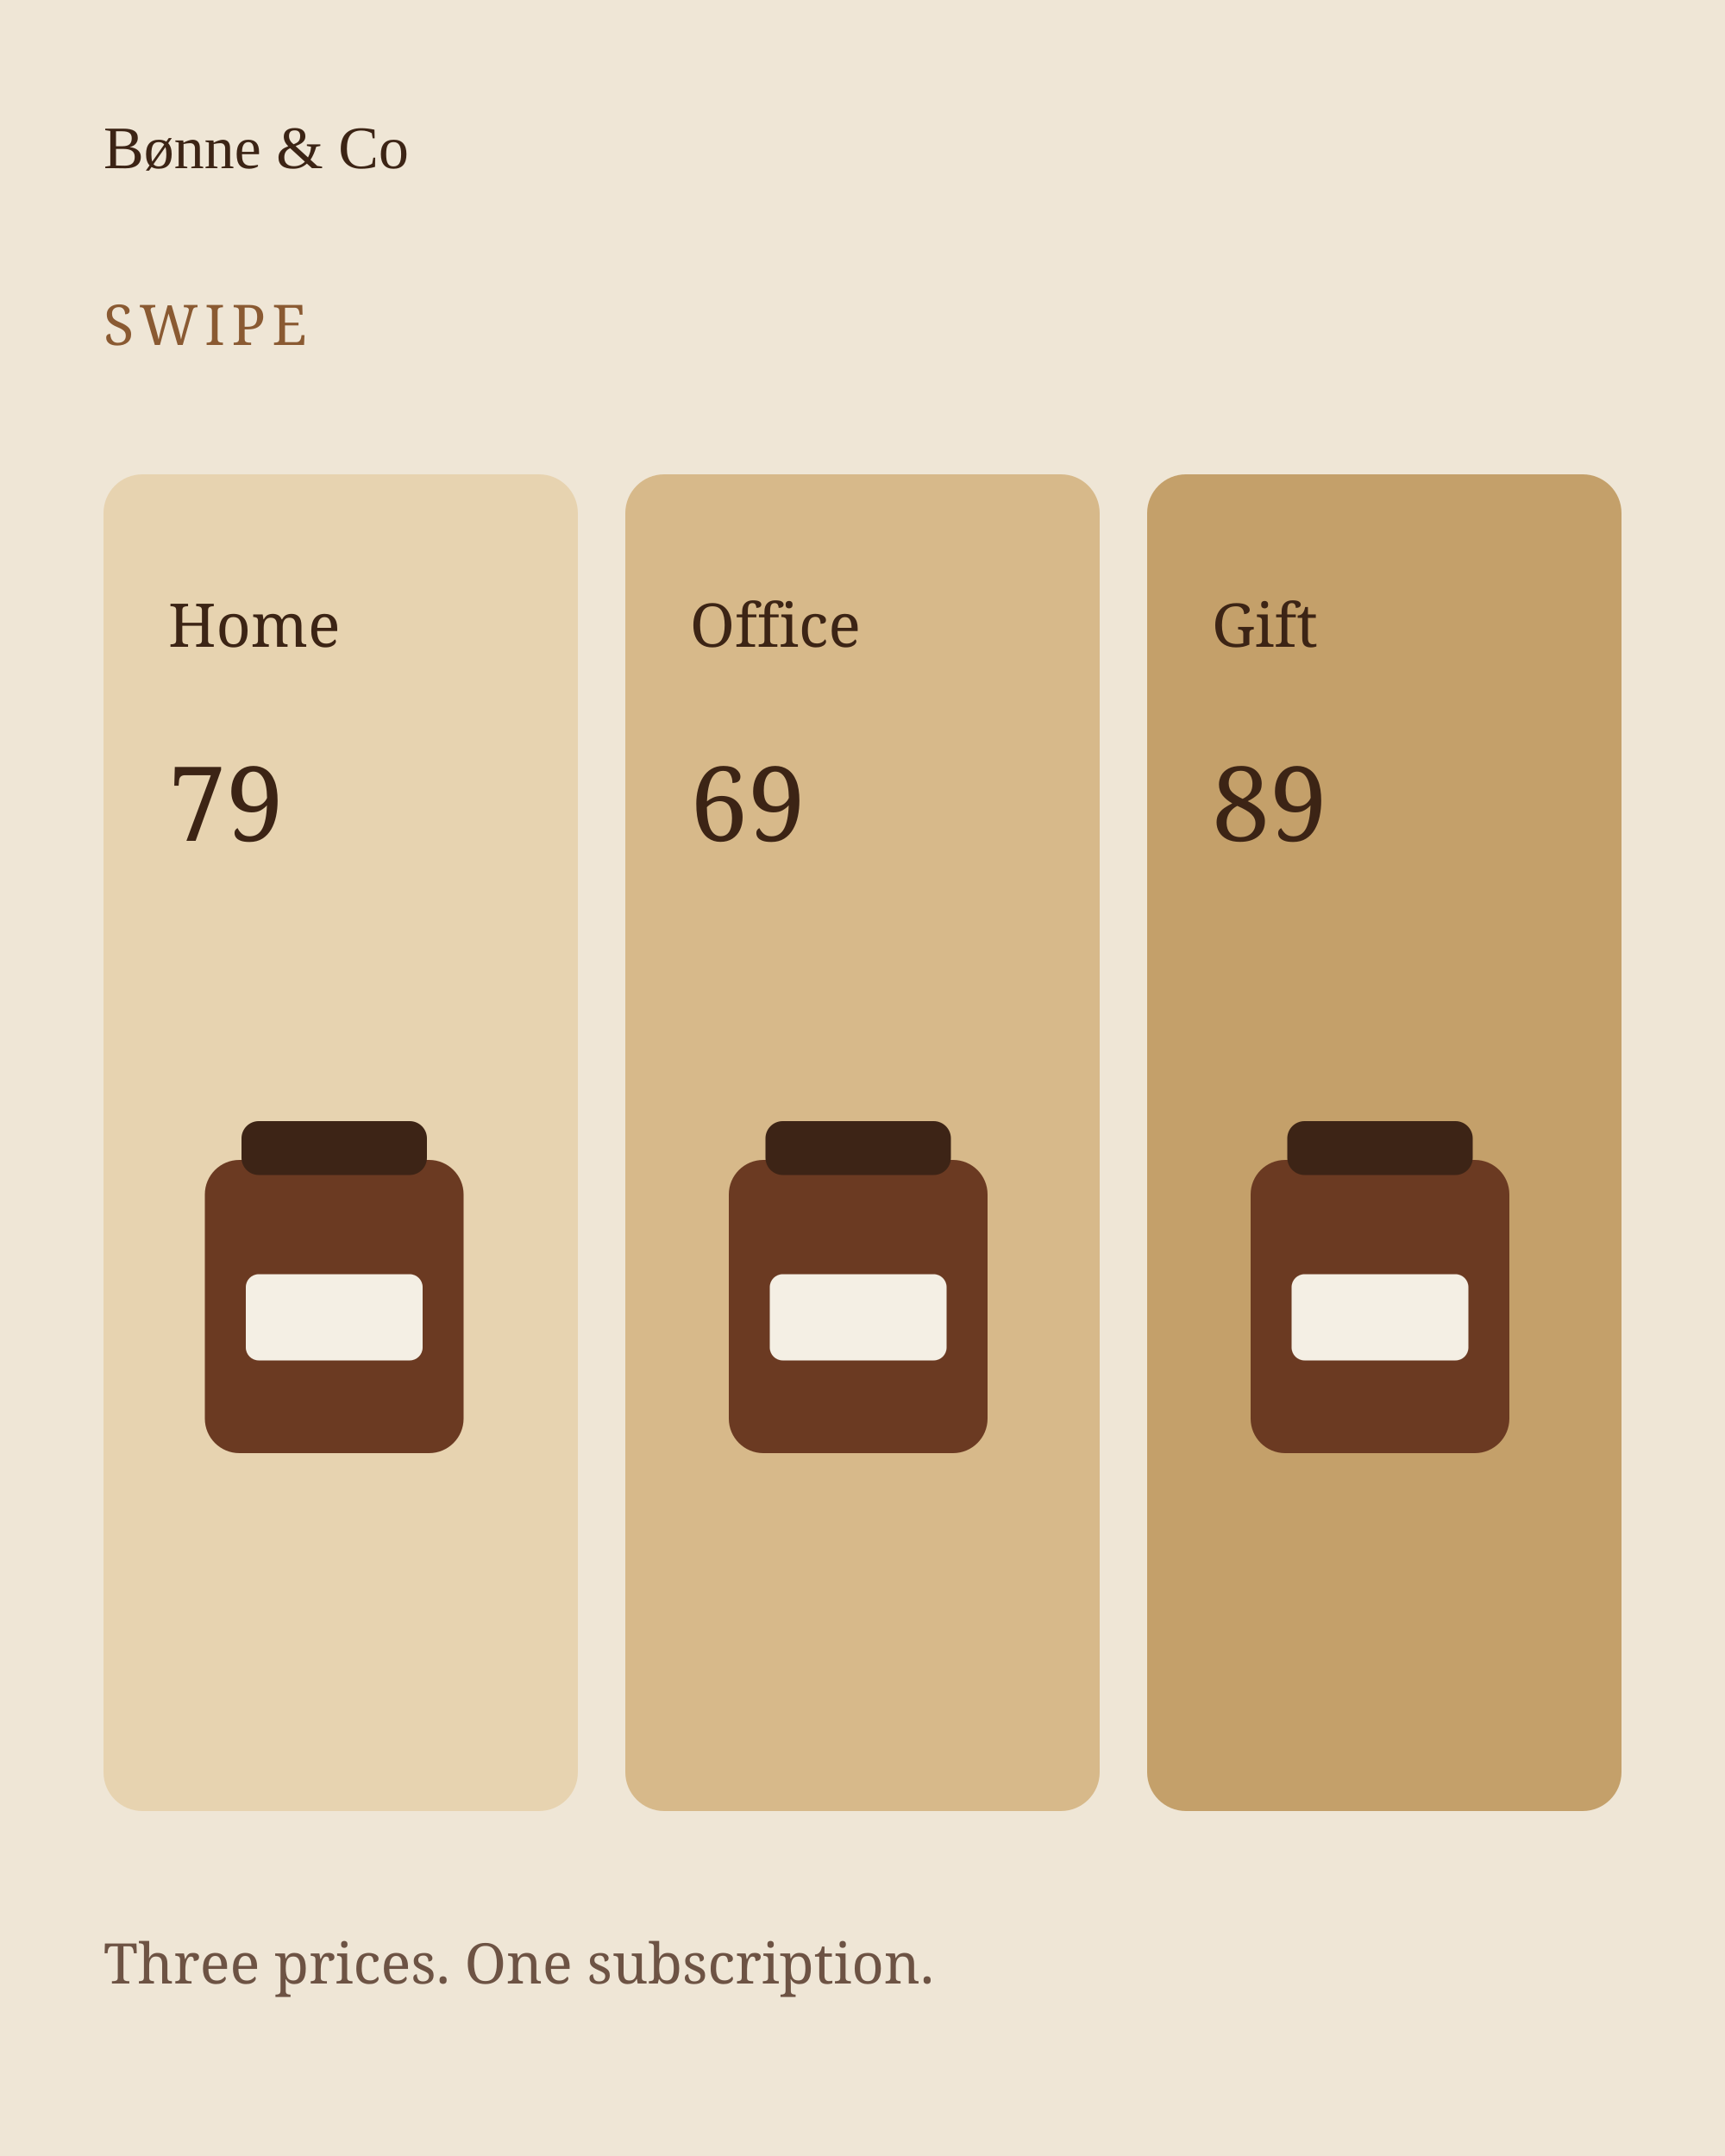
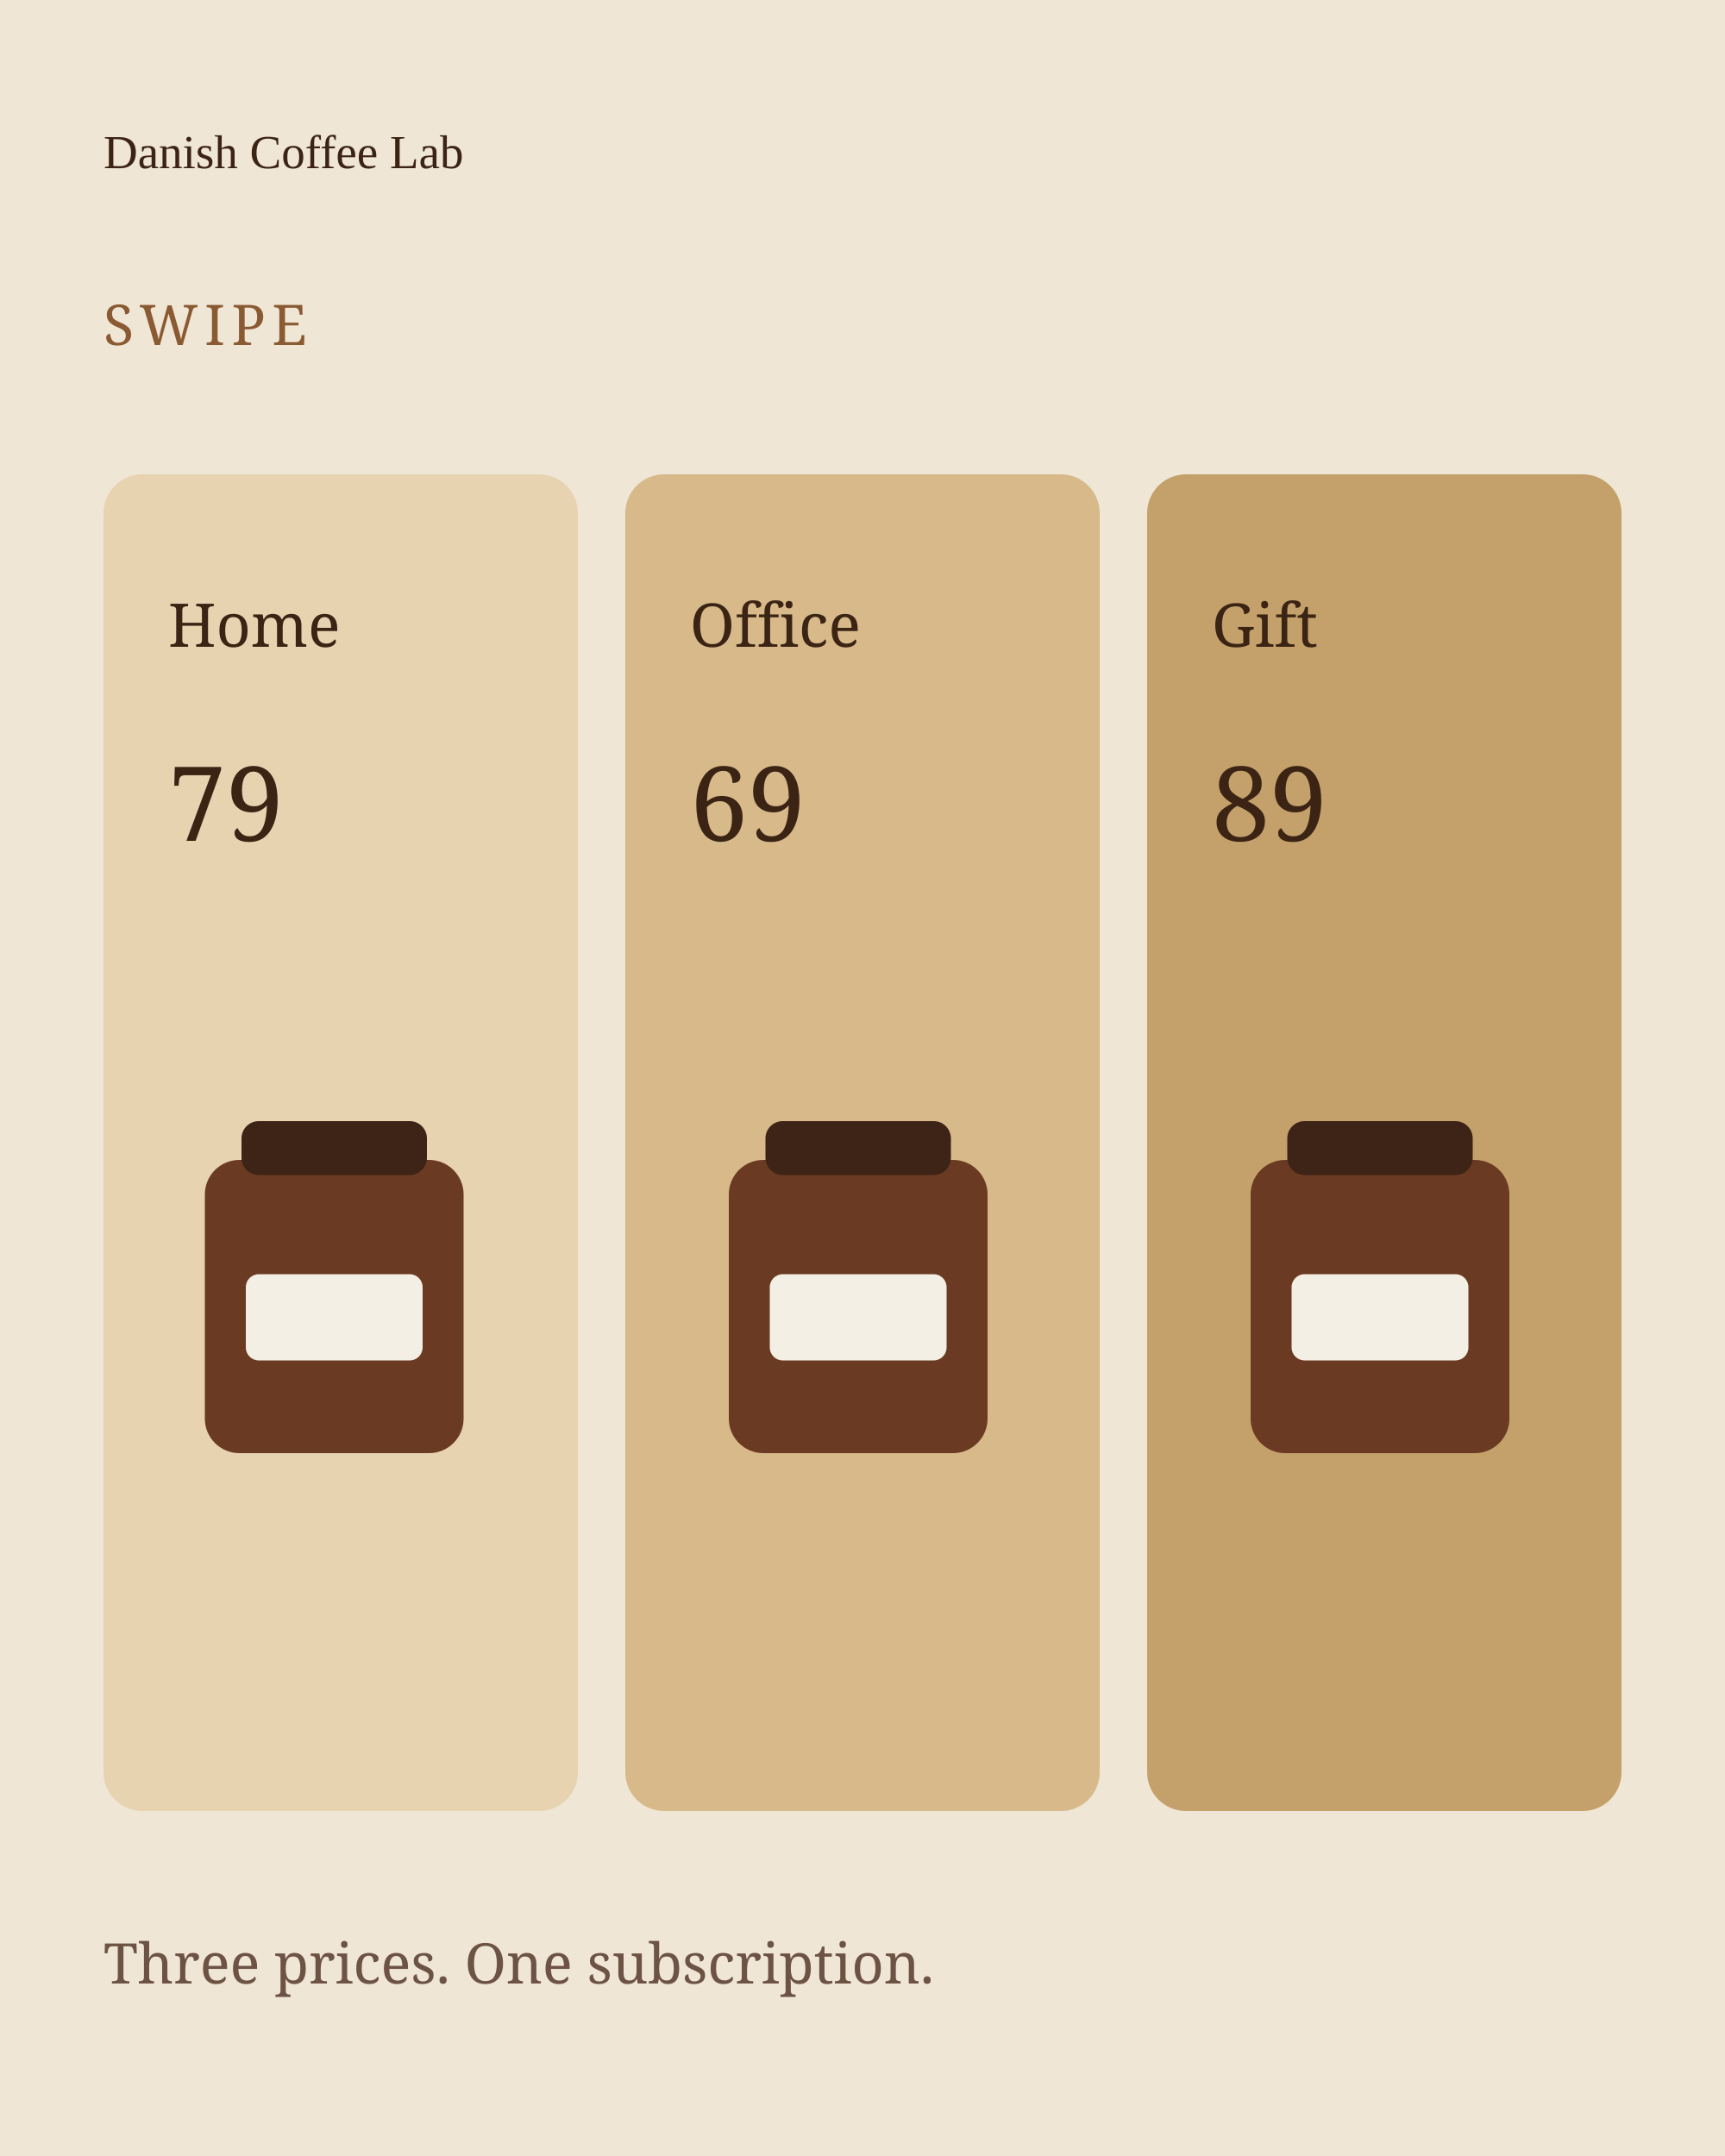
<svg xmlns="http://www.w3.org/2000/svg" width="800" height="1000" viewBox="0 0 800 1000">
  <rect width="800" height="1000" fill="#efe6d6" />
-   <text x="48" y="78" fill="#3c2415" font-family="Georgia, 'Times New Roman', serif" font-size="28">Bønne &amp; Co</text>
+   <text x="48" y="78" fill="#3c2415" font-family="Georgia, 'Times New Roman', serif" font-size="22">Danish Coffee Lab</text>
  <text x="48" y="160" fill="#8a5a32" font-family="Georgia, serif" font-size="26" letter-spacing="3">SWIPE</text>
  <rect x="48" y="220" width="220" height="620" rx="18" fill="#e7d3b0" />
  <rect x="290" y="220" width="220" height="620" rx="18" fill="#d7b98a" />
  <rect x="532" y="220" width="220" height="620" rx="18" fill="#c4a06a" />
  <text x="78" y="300" fill="#3c2415" font-family="Georgia, serif" font-size="28">Home</text>
  <text x="320" y="300" fill="#3c2415" font-family="Georgia, serif" font-size="28">Office</text>
  <text x="562" y="300" fill="#3c2415" font-family="Georgia, serif" font-size="28">Gift</text>
  <text x="78" y="390" fill="#3c2415" font-family="Georgia, serif" font-size="48">79</text>
  <text x="320" y="390" fill="#3c2415" font-family="Georgia, serif" font-size="48">69</text>
  <text x="562" y="390" fill="#3c2415" font-family="Georgia, serif" font-size="48">89</text>
  <rect x="95" y="538" width="120" height="136" rx="16" fill="#6b3a22" />
  <rect x="112" y="520" width="86" height="25" rx="8" fill="#3d2416" />
  <rect x="114" y="591" width="82" height="40" rx="6" fill="#f4efe4" />
  <rect x="338" y="538" width="120" height="136" rx="16" fill="#6b3a22" />
  <rect x="355" y="520" width="86" height="25" rx="8" fill="#3d2416" />
  <rect x="357" y="591" width="82" height="40" rx="6" fill="#f4efe4" />
  <rect x="580" y="538" width="120" height="136" rx="16" fill="#6b3a22" />
  <rect x="597" y="520" width="86" height="25" rx="8" fill="#3d2416" />
  <rect x="599" y="591" width="82" height="40" rx="6" fill="#f4efe4" />
  <text x="48" y="920" fill="#6d5344" font-family="Georgia, serif" font-size="26">Three prices. One subscription.</text>
</svg>
